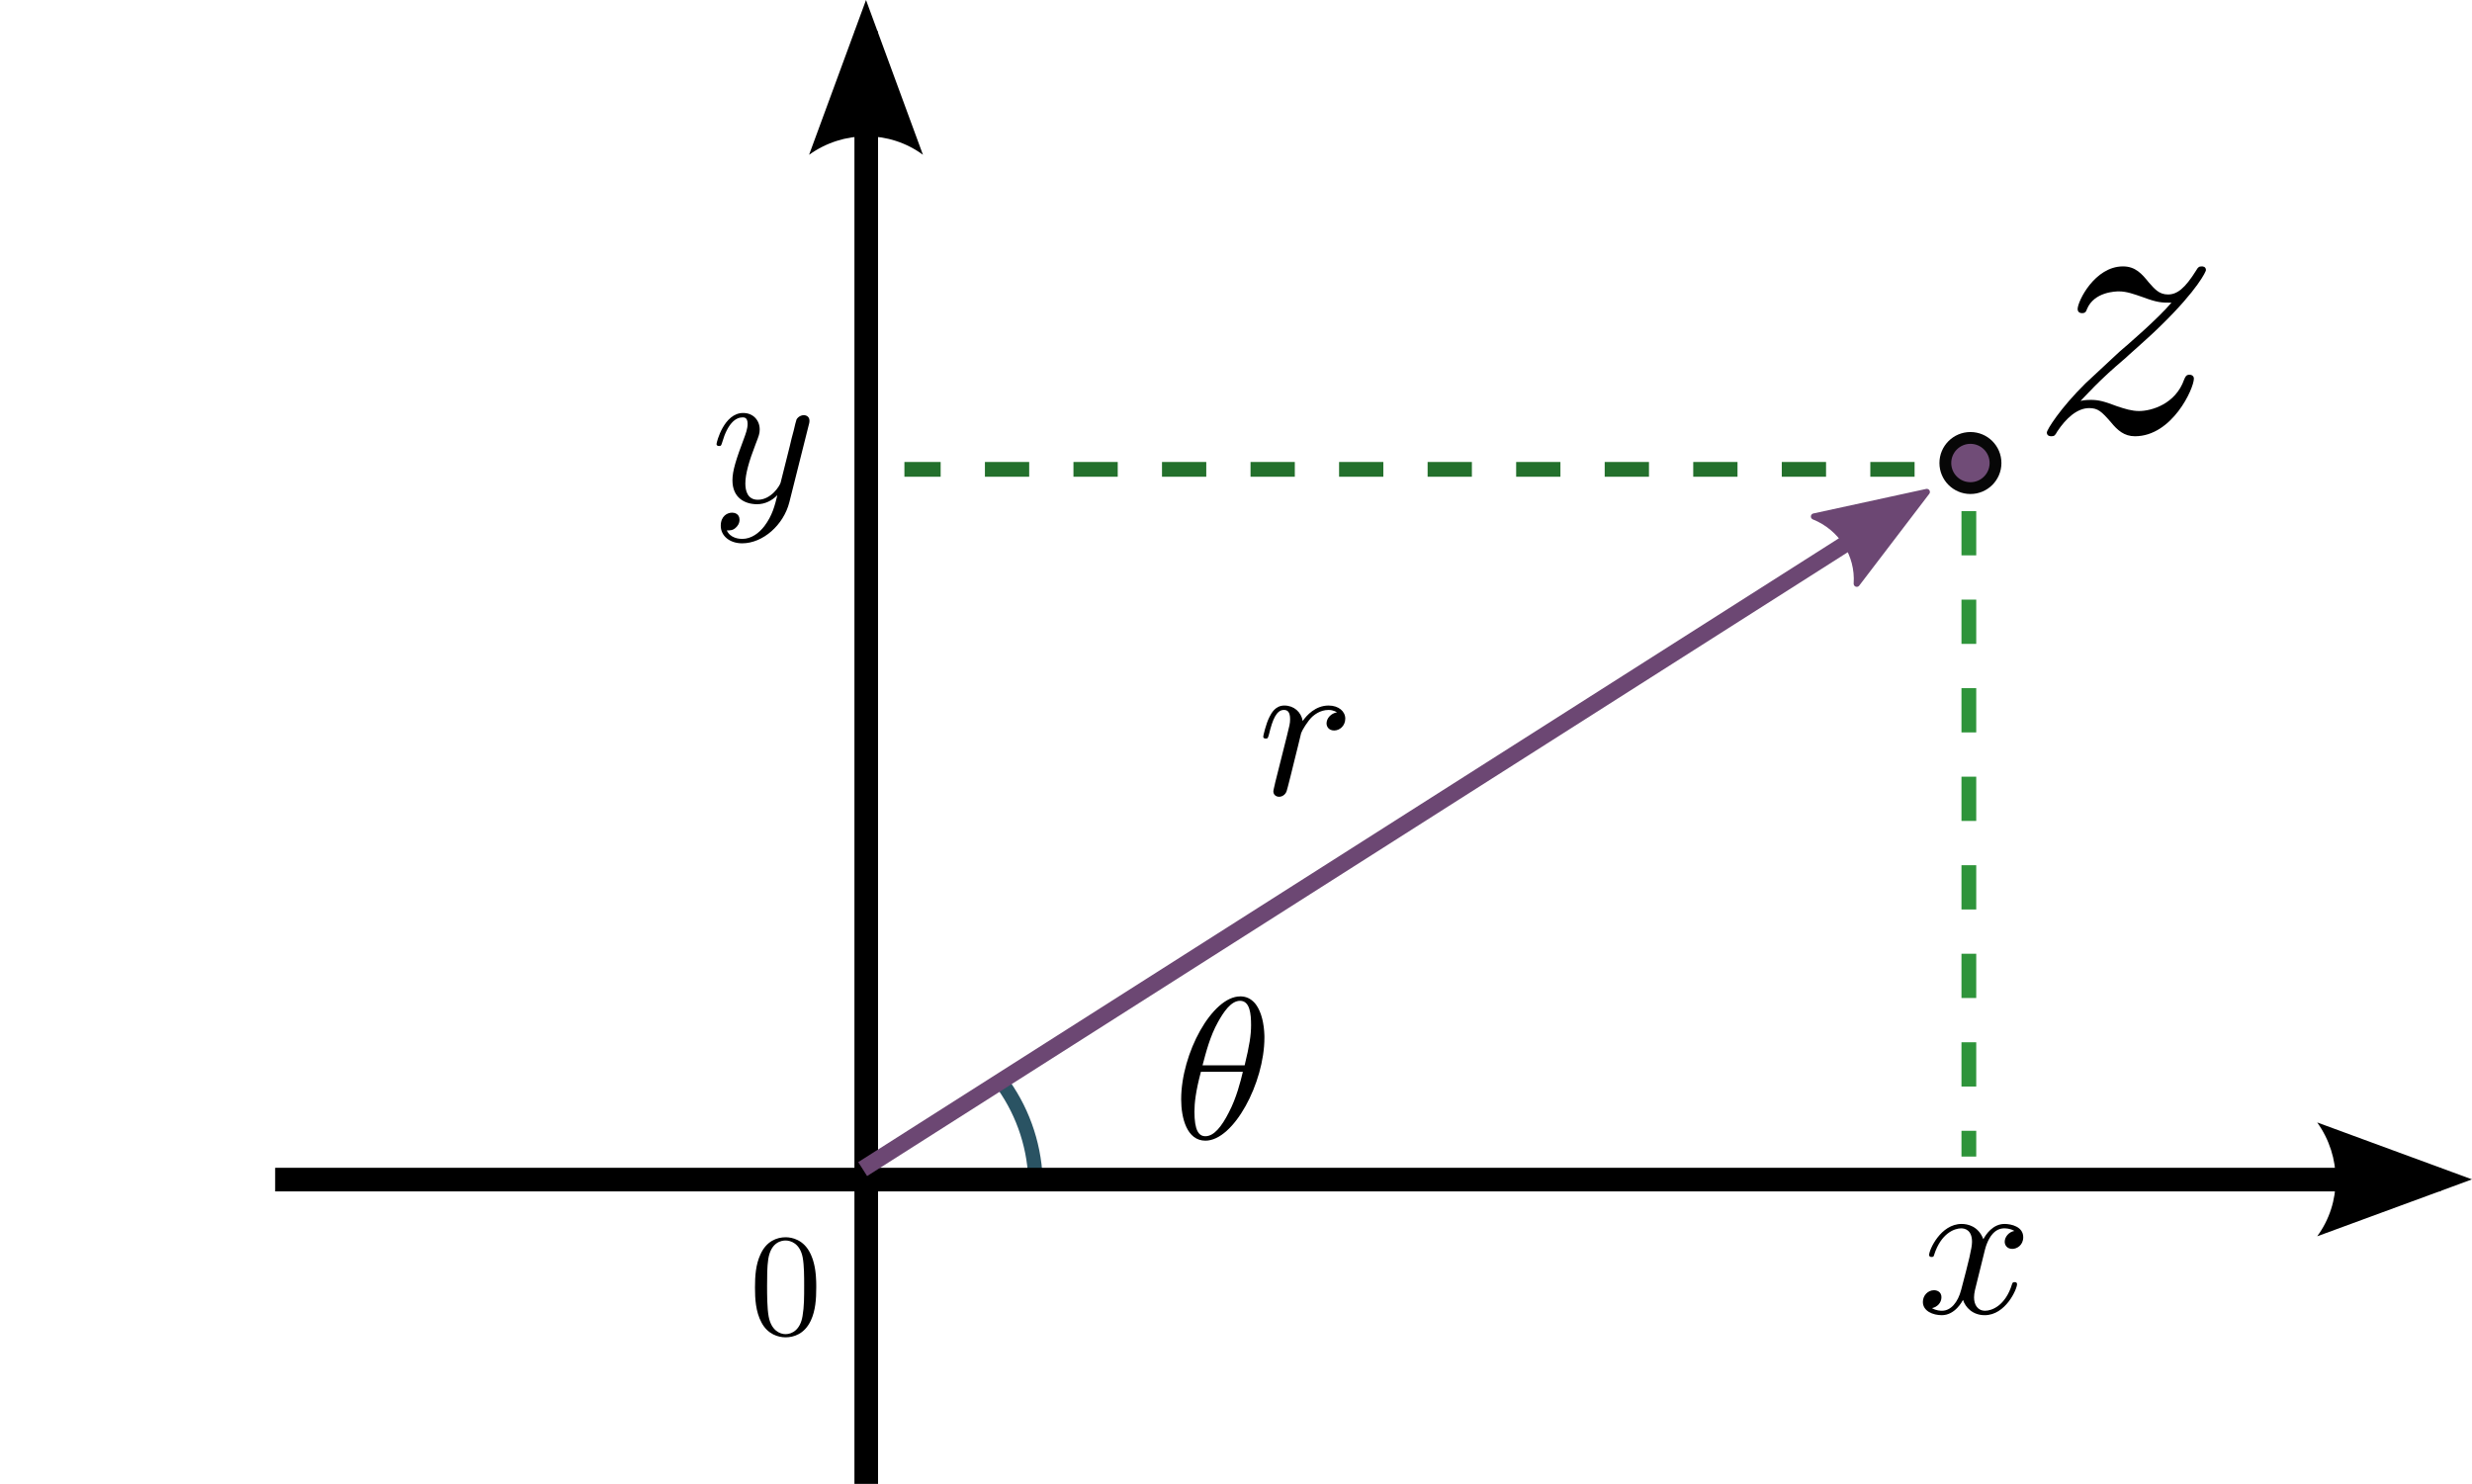
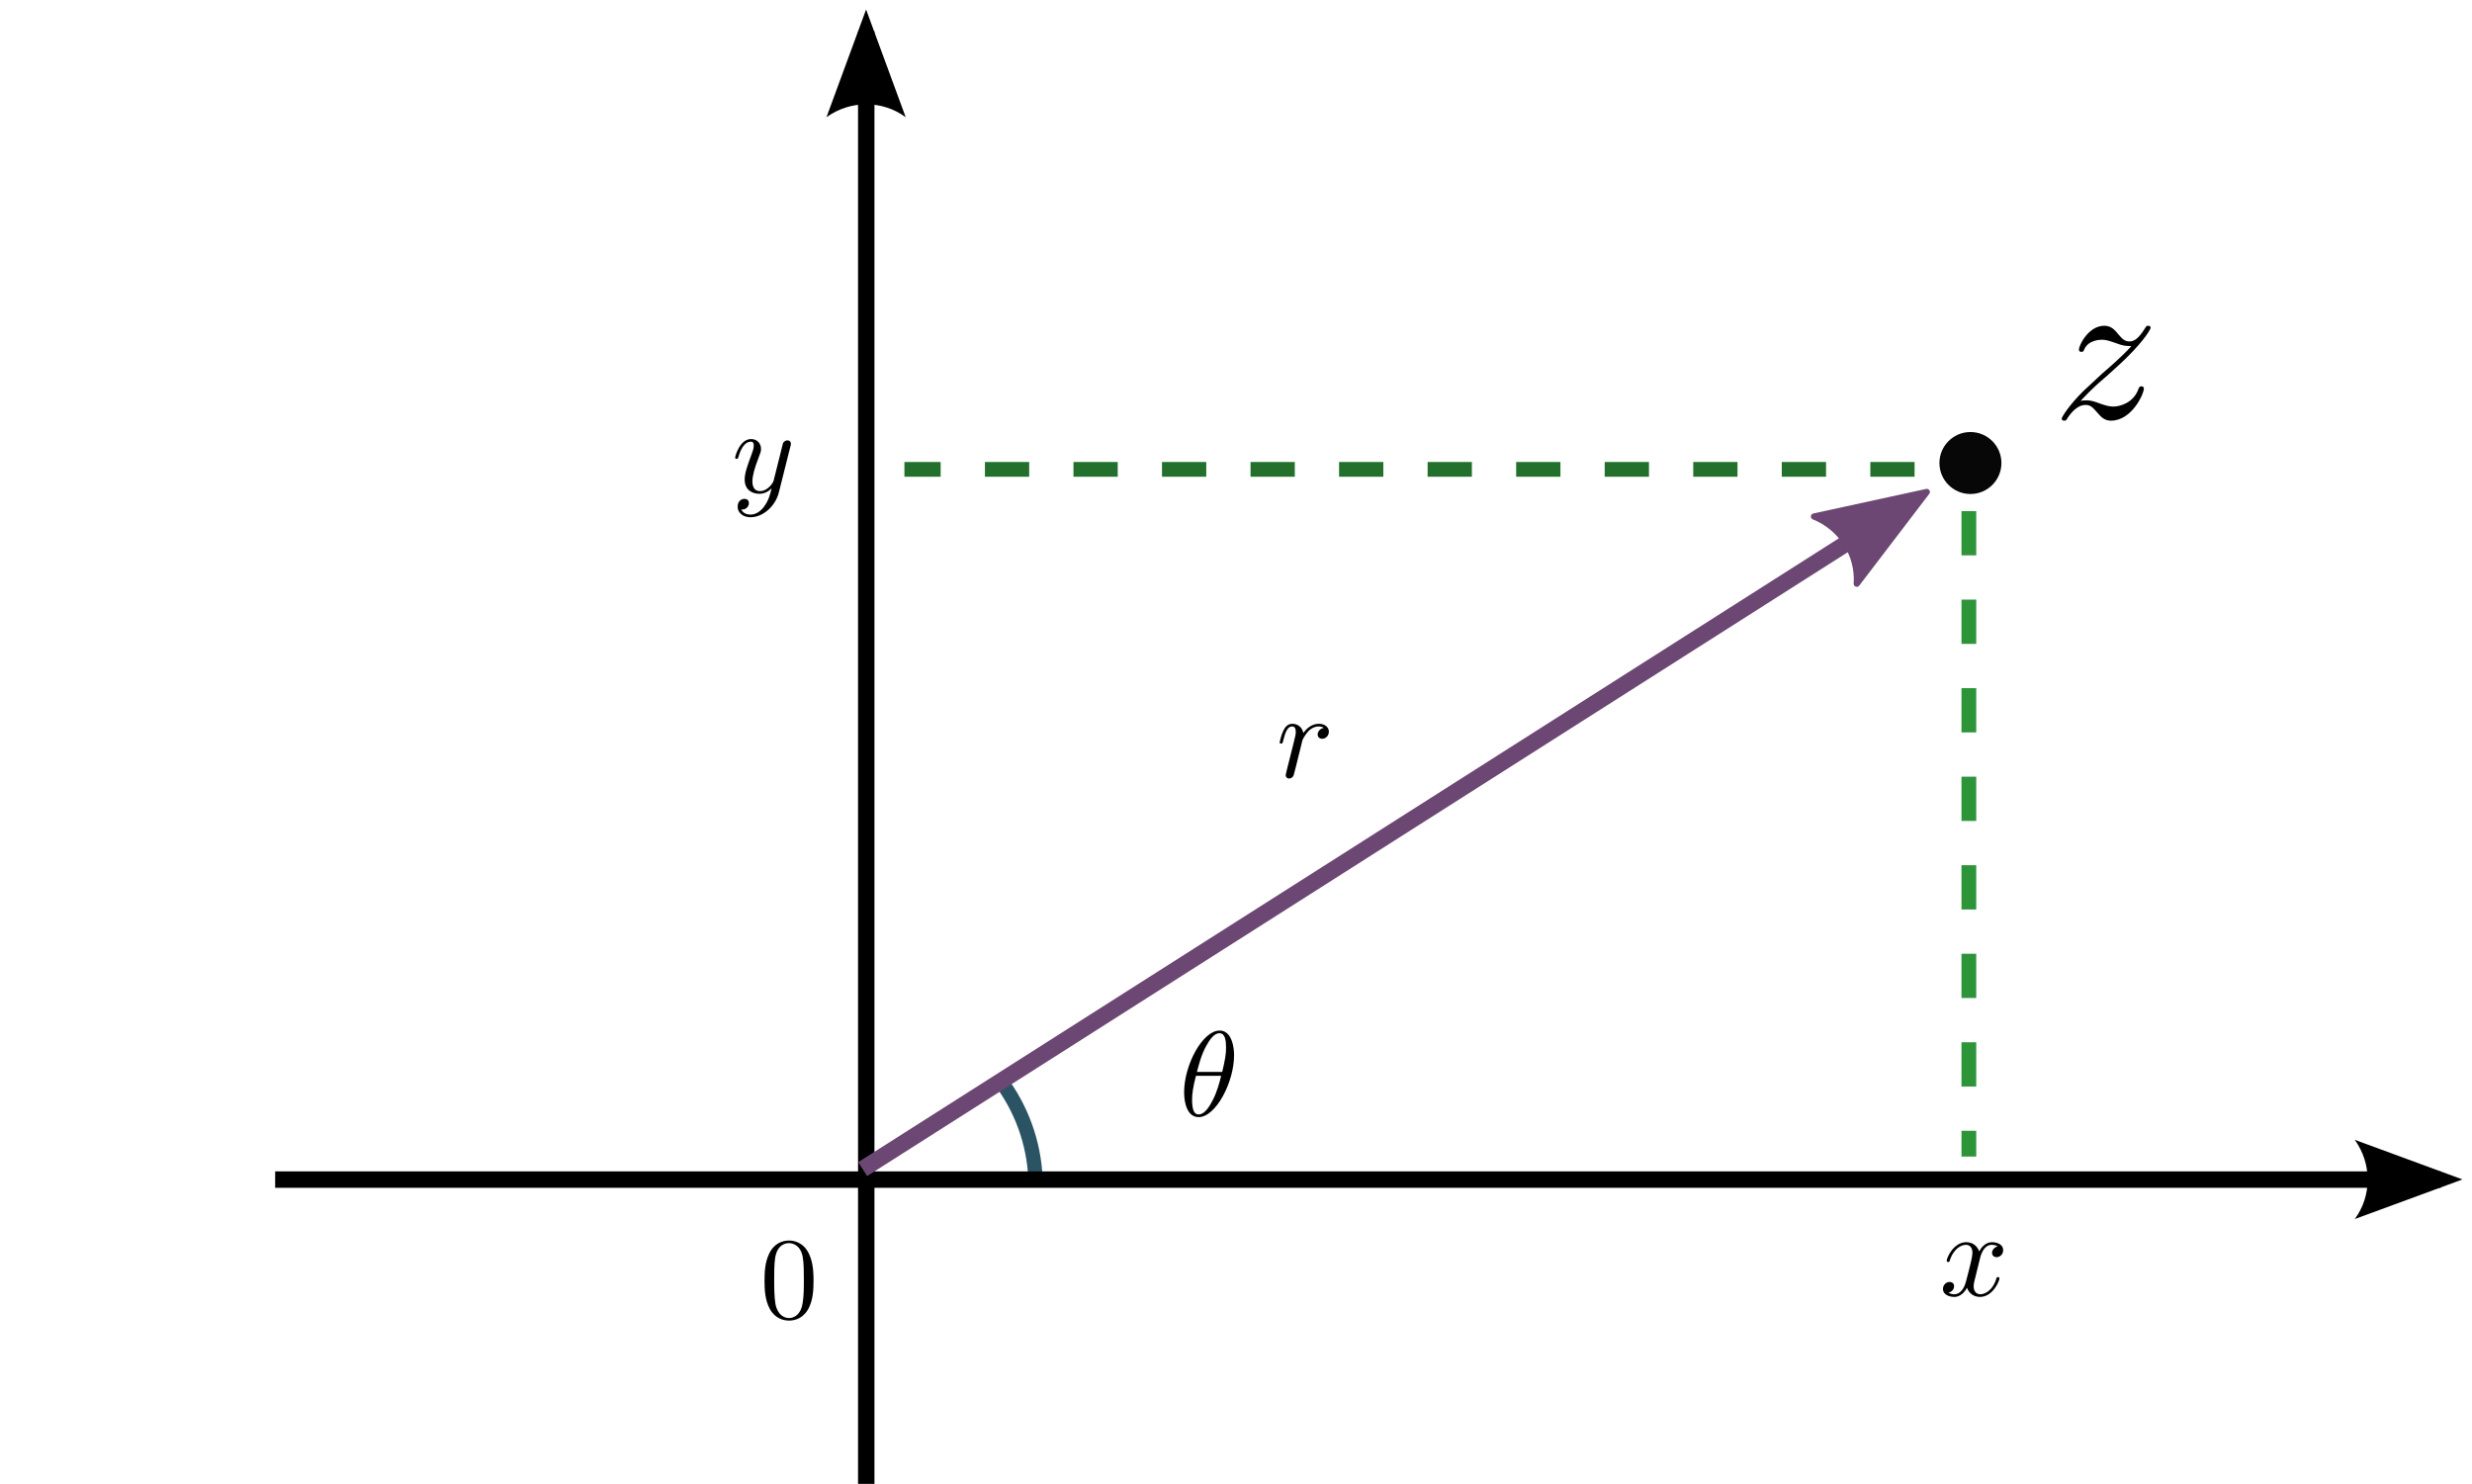
- <svg xmlns="http://www.w3.org/2000/svg" width="240.779" height="144.553" id="svg2" version="1.1">
+ <svg xmlns="http://www.w3.org/2000/svg" version="1.1" id="svg2" height="144.553" width="240.779">
  <defs id="defs4">
-     <marker orient="auto" refY="0" refX="0" id="Arrow2Mend" style="overflow:visible">
-       <path id="path3788" style="fill-rule:evenodd;stroke-width:0.625;stroke-linejoin:round" d="M 8.719,4.034 -2.207,0.016 8.719,-4.002 c -1.745,2.372 -1.735,5.617 -6e-7,8.035 z" transform="scale(-0.6,-0.6)" />
+     <marker style="overflow:visible" id="Arrow2Mend" refX="0" refY="0" orient="auto">
+       <path transform="scale(-0.6,-0.6)" d="M 8.719,4.034 -2.207,0.016 8.719,-4.002 c -1.745,2.372 -1.735,5.617 -6e-7,8.035 z" style="fill-rule:evenodd;stroke-width:0.625;stroke-linejoin:round" id="path3788" />
    </marker>
-     <marker orient="auto" refY="0" refX="0" id="Arrow2Mend5" style="overflow:visible">
-       <path id="path4392" style="fill:#6c4773;fill-rule:evenodd;stroke:#6c4773;stroke-width:0.625;stroke-linejoin:round" d="M 8.719,4.034 -2.207,0.016 8.719,-4.002 c -1.745,2.372 -1.735,5.617 -6e-7,8.035 z" transform="scale(-0.6,-0.6)" />
+     <marker style="overflow:visible" id="Arrow2Mend5" refX="0" refY="0" orient="auto">
+       <path transform="scale(-0.6,-0.6)" d="M 8.719,4.034 -2.207,0.016 8.719,-4.002 c -1.745,2.372 -1.735,5.617 -6e-7,8.035 z" style="fill:#6c4773;fill-rule:evenodd;stroke:#6c4773;stroke-width:0.625;stroke-linejoin:round" id="path4392" />
    </marker>
-     <marker orient="auto" refY="0" refX="0" id="Arrow2Mend5-1" style="overflow:visible">
-       <path id="path4392-1" style="fill:#6c4773;fill-rule:evenodd;stroke:#6c4773;stroke-width:0.625;stroke-linejoin:round" d="M 8.719,4.034 -2.207,0.016 8.719,-4.002 c -1.745,2.372 -1.735,5.617 -6e-7,8.035 z" transform="scale(-0.6,-0.6)" />
+     <marker style="overflow:visible" id="Arrow2Mend5-1" refX="0" refY="0" orient="auto">
+       <path transform="scale(-0.6,-0.6)" d="M 8.719,4.034 -2.207,0.016 8.719,-4.002 c -1.745,2.372 -1.735,5.617 -6e-7,8.035 z" style="fill:#6c4773;fill-rule:evenodd;stroke:#6c4773;stroke-width:0.625;stroke-linejoin:round" id="path4392-1" />
    </marker>
-     <marker orient="auto" refY="0" refX="0" id="Arrow2Mend-9" style="overflow:visible">
-       <path id="path3788-9" style="fill-rule:evenodd;stroke-width:0.625;stroke-linejoin:round" d="M 8.719,4.034 -2.207,0.016 8.719,-4.002 c -1.745,2.372 -1.735,5.617 -6e-7,8.035 z" transform="scale(-0.6,-0.6)" />
+     <marker style="overflow:visible" id="Arrow2Mend-9" refX="0" refY="0" orient="auto">
+       <path transform="scale(-0.6,-0.6)" d="M 8.719,4.034 -2.207,0.016 8.719,-4.002 c -1.745,2.372 -1.735,5.617 -6e-7,8.035 z" style="fill-rule:evenodd;stroke-width:0.625;stroke-linejoin:round" id="path3788-9" />
    </marker>
-     <marker orient="auto" refY="0" refX="0" id="Arrow2Mend5-8" style="overflow:visible">
-       <path id="path4392-3" style="fill:#6c4773;fill-rule:evenodd;stroke:#6c4773;stroke-width:0.625;stroke-linejoin:round" d="M 8.719,4.034 -2.207,0.016 8.719,-4.002 c -1.745,2.372 -1.735,5.617 -6e-7,8.035 z" transform="scale(-0.6,-0.6)" />
+     <marker style="overflow:visible" id="Arrow2Mend5-8" refX="0" refY="0" orient="auto">
+       <path transform="scale(-0.6,-0.6)" d="M 8.719,4.034 -2.207,0.016 8.719,-4.002 c -1.745,2.372 -1.735,5.617 -6e-7,8.035 z" style="fill:#6c4773;fill-rule:evenodd;stroke:#6c4773;stroke-width:0.625;stroke-linejoin:round" id="path4392-3" />
    </marker>
-     <marker orient="auto" refY="0" refX="0" id="Arrow2Mend5y" style="overflow:visible">
-       <path id="path3948" style="fill:#cbb2d0;fill-rule:evenodd;stroke:#cbb2d0;stroke-width:0.625;stroke-linejoin:round" d="M 8.719,4.034 -2.207,0.016 8.719,-4.002 c -1.745,2.372 -1.735,5.617 -6e-7,8.035 z" transform="scale(-0.6,-0.6)" />
+     <marker style="overflow:visible" id="Arrow2Mend5y" refX="0" refY="0" orient="auto">
+       <path transform="scale(-0.6,-0.6)" d="M 8.719,4.034 -2.207,0.016 8.719,-4.002 c -1.745,2.372 -1.735,5.617 -6e-7,8.035 z" style="fill:#cbb2d0;fill-rule:evenodd;stroke:#cbb2d0;stroke-width:0.625;stroke-linejoin:round" id="path3948" />
+     </marker>
+     <marker orient="auto" refY="0" refX="0" id="Arrow2Mend5-9" style="overflow:visible">
+       <path id="path4392-36" style="fill:#6c4773;fill-rule:evenodd;stroke:#6c4773;stroke-width:0.625;stroke-linejoin:round" d="M 8.719,4.034 -2.207,0.016 8.719,-4.002 c -1.745,2.372 -1.735,5.617 -6e-7,8.035 z" transform="scale(-0.6)" />
+     </marker>
+     <marker orient="auto" refY="0" refX="0" id="Arrow2Mend-0" style="overflow:visible">
+       <path id="path3788-6" style="fill-rule:evenodd;stroke-width:0.625;stroke-linejoin:round" d="M 8.719,4.034 -2.207,0.016 8.719,-4.002 c -1.745,2.372 -1.735,5.617 -6e-7,8.035 z" transform="scale(-0.6)" />
+     </marker>
+     <marker orient="auto" refY="0" refX="0" id="marker7575" style="overflow:visible">
+       <path id="path7573" style="fill-rule:evenodd;stroke-width:0.625;stroke-linejoin:round" d="M 8.719,4.034 -2.207,0.016 8.719,-4.002 c -1.745,2.372 -1.735,5.617 -6e-7,8.035 z" transform="scale(-0.6)" />
    </marker>
  </defs>
-   <g transform="translate(-71.93245,-181.3856)" id="layer1">
-     <path style="opacity:1;fill:none;fill-opacity:1;stroke:#2a5363;stroke-width:1.4;stroke-linecap:butt;stroke-linejoin:miter;stroke-miterlimit:4;stroke-dasharray:none;stroke-dashoffset:3.5;stroke-opacity:1" id="path4787" d="m 169.298,286.551 a 17.125,17.125 0 0 1 3.492,9.609" />
-     <path style="fill:none;stroke:#000000;stroke-width:2.3;stroke-linecap:butt;stroke-linejoin:miter;stroke-miterlimit:4;stroke-dasharray:none;stroke-opacity:1;marker-end:url(#Arrow2Mend)" d="m 156.307,325.938 0,-141.507" id="path2985" />
-     <path style="fill:none;stroke:#000000;stroke-width:2.3;stroke-linecap:butt;stroke-linejoin:miter;stroke-miterlimit:4;stroke-dasharray:none;stroke-opacity:1;marker-end:url(#Arrow2Mend)" d="m 98.733,296.296 210.933,0" id="path2987" />
-     <path style="fill:none;stroke:#6c4773;stroke-width:1.61;stroke-linecap:butt;stroke-linejoin:miter;stroke-miterlimit:4;stroke-dasharray:none;stroke-opacity:1;marker-end:url(#Arrow2Mend5)" d="M 155.959,295.273 257.817,230.467" id="path4201" />
-     <circle style="opacity:0.97;fill:#6c4773;fill-opacity:1;stroke:#000000;stroke-width:1;stroke-miterlimit:4;stroke-dasharray:none;stroke-dashoffset:0;stroke-opacity:1" id="path4385" transform="matrix(1.15,0,0,1.15,-4.811499,5.992705)" cx="233.625" cy="191.737" r="2.125" />
-     <path id="path4539" d="m 263.704,231.174 0,62.879" style="fill:none;stroke:#2e943a;stroke-width:1.438;stroke-linecap:butt;stroke-linejoin:miter;stroke-miterlimit:4;stroke-dasharray:4.312, 4.312;stroke-dashoffset:0;stroke-opacity:1" />
-     <path id="path4541" d="m 258.418,227.108 -98.394,0" style="fill:none;stroke:#23702c;stroke-width:1.438;stroke-linecap:butt;stroke-linejoin:miter;stroke-miterlimit:4;stroke-dasharray:4.312, 4.312;stroke-dashoffset:0;stroke-opacity:1" />
-     <g id="g4754" transform="matrix(0.69,0,0,0.69,63.97814,-23.18492)">
-       <g word-spacing="normal" letter-spacing="normal" font-size-adjust="none" font-stretch="normal" font-weight="normal" font-variant="normal" font-style="normal" stroke-miterlimit="10.433" xml:space="preserve" transform="matrix(1.062992,0,0,-1.062992,-186.0236,789.2717)" id="g4756" style="font-style:normal;font-variant:normal;font-weight:normal;font-stretch:normal;letter-spacing:normal;word-spacing:normal;text-anchor:start;fill:none;stroke:#000000;stroke-linecap:butt;stroke-linejoin:miter;stroke-miterlimit:10.433;stroke-dasharray:none;stroke-dashoffset:0;stroke-opacity:1">
-         <path id="path4758" d="m 462.14,410.34 0.25,0.27 0.24,0.25 0.24,0.25 0.23,0.24 0.22,0.23 0.22,0.22 0.21,0.22 0.2,0.21 0.2,0.2 0.2,0.19 0.19,0.19 0.19,0.19 0.18,0.17 0.19,0.18 0.35,0.33 0.34,0.32 0.33,0.3 0.33,0.29 0.32,0.29 0.65,0.56 0.33,0.29 0.33,0.28 c 0,0.05 3.08,2.69 4.88,4.49 4.73,4.64 5.83,7.03 5.83,7.21 0,0.5 -0.46,0.5 -0.55,0.5 -0.35,0 -0.5,-0.09 -0.75,-0.54 -1.49,-2.39 -2.53,-3.19 -3.74,-3.19 -1.2,0 -1.79,0.75 -2.54,1.59 -0.94,1.16 -1.78,2.14 -3.44,2.14 -3.73,0 -6.02,-4.62 -6.02,-5.67 0,-0.25 0.14,-0.54 0.6,-0.54 0.45,0 0.54,0.25 0.64,0.54 0.95,2.3 3.84,2.35 4.23,2.35 1.05,0 2,-0.36 3.14,-0.75 2,-0.75 2.55,-0.75 3.85,-0.75 -1.8,-2.14 -5.99,-5.74 -6.92,-6.53 l -4.49,-4.18 c -3.39,-3.34 -5.14,-6.18 -5.14,-6.53 0,-0.5 0.5,-0.5 0.59,-0.5 0.41,0 0.5,0.1 0.8,0.64 1.16,1.75 2.64,3.1 4.24,3.1 1.15,0 1.65,-0.46 2.89,-1.89 0.86,-1.05 1.75,-1.85 3.18,-1.85 4.94,0 7.83,6.33 7.83,7.67 0,0.25 -0.2,0.5 -0.59,0.5 -0.46,0 -0.55,-0.29 -0.71,-0.65 -1.14,-3.24 -4.32,-4.17 -5.98,-4.17 -0.98,0 -1.89,0.29 -2.94,0.64 -1.68,0.64 -2.43,0.84 -3.48,0.84 -0.1,0 -0.89,0 -1.35,-0.14 z" style="fill:#000000;stroke-width:0" />
+   <g id="layer1" transform="translate(-71.93245,-181.3856)">
+     <path d="m 169.298,286.551 a 17.125,17.125 0 0 1 3.492,9.609" id="path4787" style="opacity:1;fill:none;fill-opacity:1;stroke:#2a5363;stroke-width:1.4;stroke-linecap:butt;stroke-linejoin:miter;stroke-miterlimit:4;stroke-dasharray:none;stroke-dashoffset:3.5;stroke-opacity:1" />
+     <path id="path2985" d="m 156.307,325.938 0,-141.507" style="fill:none;stroke:#000000;stroke-width:1.6;stroke-linecap:butt;stroke-linejoin:miter;stroke-miterlimit:4;stroke-dasharray:none;stroke-opacity:1;marker-end:url(#Arrow2Mend)" />
+     <path id="path2987" d="m 98.733,296.296 210.933,0" style="fill:none;stroke:#000000;stroke-width:1.6;stroke-linecap:butt;stroke-linejoin:miter;stroke-miterlimit:4;stroke-dasharray:none;stroke-opacity:1;marker-end:url(#Arrow2Mend)" />
+     <path id="path4201" d="M 155.959,295.273 257.817,230.467" style="fill:none;stroke:#6c4773;stroke-width:1.61;stroke-linecap:butt;stroke-linejoin:miter;stroke-miterlimit:4;stroke-dasharray:none;stroke-opacity:1;marker-end:url(#Arrow2Mend5)" />
+     <circle r="2.125" cy="191.737" cx="233.625" transform="matrix(1.15,0,0,1.15,-4.811499,5.992705)" id="path4385" style="opacity:0.97;fill:#000000;fill-opacity:1;stroke:#000000;stroke-width:1;stroke-miterlimit:4;stroke-dasharray:none;stroke-dashoffset:0;stroke-opacity:1" />
+     <path style="fill:none;stroke:#2e943a;stroke-width:1.438;stroke-linecap:butt;stroke-linejoin:miter;stroke-miterlimit:4;stroke-dasharray:4.312, 4.312;stroke-dashoffset:0;stroke-opacity:1" d="m 263.704,231.174 0,62.879" id="path4539" />
+     <path style="fill:none;stroke:#23702c;stroke-width:1.438;stroke-linecap:butt;stroke-linejoin:miter;stroke-miterlimit:4;stroke-dasharray:4.312, 4.312;stroke-dashoffset:0;stroke-opacity:1" d="m 258.418,227.108 -98.394,0" id="path4541" />
+     <g style="stroke-width:1.667" transform="matrix(1.144704,0,0,1.144704,194.5294,196.8999)" id="g4521">
+       <g style="font-style:normal;font-variant:normal;font-weight:normal;font-stretch:normal;letter-spacing:normal;word-spacing:normal;text-anchor:start;fill:none;fill-opacity:1;fill-rule:evenodd;stroke:#000000;stroke-width:2.778;stroke-linecap:butt;stroke-linejoin:miter;stroke-miterlimit:10.433;stroke-dasharray:none;stroke-dashoffset:0;stroke-opacity:1" word-spacing="normal" letter-spacing="normal" font-size-adjust="none" font-stretch="normal" font-weight="normal" font-variant="normal" font-style="normal" stroke-miterlimit="10.433" xml:space="preserve" transform="matrix(0.2065039,0,0,-0.2065039,-36.13819,180.5844)" id="content">
+         <path style="fill:#000000;stroke-width:0" id="path4524" d="m 472.16,421.25 0.03,0.13 0.04,0.15 0.04,0.16 0.04,0.18 0.06,0.19 0.06,0.21 0.06,0.22 0.07,0.22 0.08,0.23 0.09,0.24 0.1,0.25 0.1,0.24 0.11,0.25 0.12,0.25 0.13,0.25 0.14,0.25 0.15,0.24 0.15,0.24 0.17,0.23 0.18,0.22 0.18,0.22 0.2,0.2 0.21,0.19 0.22,0.18 0.23,0.16 0.25,0.14 0.12,0.07 0.13,0.06 0.14,0.05 0.13,0.05 0.14,0.05 0.14,0.04 0.15,0.03 0.15,0.03 0.15,0.02 0.16,0.02 0.16,0.01 h 0.16 c 0.25,0 1.44,0 2.48,-0.64 -1.39,-0.25 -2.39,-1.5 -2.39,-2.69 0,-0.79 0.55,-1.75 1.89,-1.75 1.1,0 2.69,0.89 2.69,2.89 0,2.6 -2.94,3.28 -4.63,3.28 -2.89,0 -4.64,-2.64 -5.23,-3.78 -1.25,3.28 -3.94,3.78 -5.37,3.78 -5.19,0 -8.04,-6.42 -8.04,-7.67 0,-0.5 0.5,-0.5 0.61,-0.5 0.39,0 0.55,0.11 0.64,0.55 1.69,5.28 4.99,6.53 6.68,6.53 0.95,0 2.68,-0.44 2.68,-3.33 0,-1.54 -0.84,-4.89 -2.68,-11.86 -0.8,-3.09 -2.54,-5.18 -4.74,-5.18 -0.3,0 -1.44,0 -2.48,0.65 1.25,0.24 2.34,1.28 2.34,2.69 0,1.34 -1.09,1.73 -1.84,1.73 -1.5,0 -2.75,-1.29 -2.75,-2.89 0,-2.28 2.5,-3.28 4.68,-3.28 3.3,0 5.08,3.49 5.24,3.78 0.59,-1.84 2.39,-3.78 5.37,-3.78 5.14,0 7.99,6.42 7.99,7.67 0,0.5 -0.45,0.5 -0.61,0.5 -0.44,0 -0.55,-0.2 -0.64,-0.54 -1.64,-5.33 -5.03,-6.53 -6.63,-6.53 -1.95,0 -2.75,1.59 -2.75,3.29 0,1.1 0.3,2.19 0.86,4.38 z" />
      </g>
    </g>
-     <g id="g5213" transform="matrix(1.15,0,0,1.15,65.14835,255.0353)">
-       <g word-spacing="normal" letter-spacing="normal" font-size-adjust="none" font-stretch="normal" font-weight="normal" font-variant="normal" font-style="normal" stroke-miterlimit="10.433" xml:space="preserve" transform="matrix(0.2472768,0,0,-0.2472768,-43.27344,149.4141)" id="g5215" style="font-style:normal;font-variant:normal;font-weight:normal;font-stretch:normal;letter-spacing:normal;word-spacing:normal;text-anchor:start;fill:none;stroke:#000000;stroke-linecap:butt;stroke-linejoin:miter;stroke-miterlimit:10.433;stroke-dasharray:none;stroke-dashoffset:0;stroke-opacity:1">
-         <path id="path5217" d="m 478.44,422.14 0,0.74 -0.01,0.75 -0.02,0.75 -0.04,0.74 -0.04,0.75 -0.06,0.74 -0.08,0.74 -0.09,0.73 -0.12,0.73 -0.14,0.73 -0.16,0.72 -0.19,0.72 -0.21,0.72 -0.25,0.7 -0.28,0.7 -0.15,0.35 -0.16,0.34 c -2.28,4.8 -6.37,5.6 -8.47,5.6 -2.98,0 -6.62,-1.3 -8.67,-5.94 -1.59,-3.44 -1.84,-7.33 -1.84,-11.31 0,-3.74 0.2,-8.22 2.25,-12 2.14,-4.03 5.78,-5.03 8.22,-5.03 l 0,1.09 c -1.94,0 -4.89,1.25 -5.79,6.03 -0.54,2.98 -0.54,7.56 -0.54,10.52 0,3.18 0,6.46 0.4,9.15 0.94,5.94 4.68,6.38 5.93,6.38 1.64,0 4.93,-0.89 5.87,-5.83 0.5,-2.78 0.5,-6.58 0.5,-9.7 0,-3.75 0,-7.13 -0.55,-10.32 -0.75,-4.73 -3.59,-6.23 -5.82,-6.23 l 0,0 0,-1.09 c 2.68,0 6.46,1.04 8.67,5.78 1.59,3.43 1.84,7.31 1.84,11.25 z" style="fill:#000000;stroke-width:0" />
+     <g style="stroke-width:1.667" transform="matrix(1.144704,0,0,1.144704,76.88444,118.6618)" id="g4588">
+       <g style="font-style:normal;font-variant:normal;font-weight:normal;font-stretch:normal;letter-spacing:normal;word-spacing:normal;text-anchor:start;fill:none;fill-opacity:1;fill-rule:evenodd;stroke:#000000;stroke-width:2.778;stroke-linecap:butt;stroke-linejoin:miter;stroke-miterlimit:10.433;stroke-dasharray:none;stroke-dashoffset:0;stroke-opacity:1" id="g4590" transform="matrix(0.2065039,0,0,-0.2065039,-36.13819,180.5844)" xml:space="preserve" stroke-miterlimit="10.433" font-style="normal" font-variant="normal" font-weight="normal" font-stretch="normal" font-size-adjust="none" letter-spacing="normal" word-spacing="normal">
+         <path style="fill:#000000;stroke-width:0" d="m 479.74,425.18 0.01,0.04 0.01,0.03 0.01,0.06 0.02,0.05 0.01,0.06 0.01,0.05 0.02,0.04 0.01,0.05 0.01,0.04 0.01,0.04 v 0.04 l 0.01,0.04 0.01,0.04 0.01,0.03 v 0.03 l 0.01,0.03 v 0.03 l 0.01,0.03 v 0.03 l 0.01,0.05 v 0.06 0.05 0.05 l 0.01,0.05 v 0.03 0.03 0.03 0.03 c 0,0.91 -0.69,1.35 -1.44,1.35 -0.5,0 -1.3,-0.3 -1.75,-1.05 -0.1,-0.25 -0.5,-1.78 -0.69,-2.69 -0.36,-1.29 -0.7,-2.64 -1,-3.98 l -2.25,-8.97 c -0.19,-0.75 -2.33,-4.23 -5.62,-4.23 -2.54,0 -3.1,2.18 -3.1,4.03 0,2.29 0.86,5.39 2.55,9.76 0.8,2.05 1,2.6 1,3.6 0,2.23 -1.59,4.07 -4.09,4.07 -4.74,0 -6.58,-7.21 -6.58,-7.67 0,-0.5 0.5,-0.5 0.61,-0.5 0.5,0 0.54,0.11 0.79,0.91 1.35,4.69 3.33,6.17 5.03,6.17 0.4,0 1.25,0 1.25,-1.59 0,-1.25 -0.5,-2.53 -0.85,-3.49 -1.99,-5.28 -2.9,-8.12 -2.9,-10.47 0,-4.42 3.15,-5.92 6.08,-5.92 1.96,0 3.64,0.85 5.03,2.24 -0.64,-2.58 -1.23,-5.03 -3.23,-7.68 -1.3,-1.68 -3.19,-3.14 -5.48,-3.14 -0.69,0 -2.94,0.16 -3.79,2.1 0.8,0 1.46,0 2.14,0.61 0.5,0.43 1,1.09 1,2.03 0,1.55 -1.34,1.75 -1.84,1.75 -1.14,0 -2.8,-0.8 -2.8,-3.24 0,-2.5 2.21,-4.34 5.29,-4.34 5.14,0 10.26,4.55 11.67,10.17 z" id="path4592" />
      </g>
    </g>
-     <g id="g4521" transform="matrix(1.907839,0,0,1.907839,148.1403,124.7937)">
-       <g id="content" transform="matrix(0.2065039,0,0,-0.2065039,-36.13819,180.5844)" xml:space="preserve" stroke-miterlimit="10.433" font-style="normal" font-variant="normal" font-weight="normal" font-stretch="normal" font-size-adjust="none" letter-spacing="normal" word-spacing="normal" style="font-style:normal;font-variant:normal;font-weight:normal;font-stretch:normal;letter-spacing:normal;word-spacing:normal;text-anchor:start;fill:none;fill-opacity:1;fill-rule:evenodd;stroke:#000000;stroke-linecap:butt;stroke-linejoin:miter;stroke-miterlimit:10.433;stroke-dasharray:none;stroke-dashoffset:0;stroke-opacity:1">
-         <path d="m 472.16,421.25 0.03,0.13 0.04,0.15 0.04,0.16 0.04,0.18 0.06,0.19 0.06,0.21 0.06,0.22 0.07,0.22 0.08,0.23 0.09,0.24 0.1,0.25 0.1,0.24 0.11,0.25 0.12,0.25 0.13,0.25 0.14,0.25 0.15,0.24 0.15,0.24 0.17,0.23 0.18,0.22 0.18,0.22 0.2,0.2 0.21,0.19 0.22,0.18 0.23,0.16 0.25,0.14 0.12,0.07 0.13,0.06 0.14,0.05 0.13,0.05 0.14,0.05 0.14,0.04 0.15,0.03 0.15,0.03 0.15,0.02 0.16,0.02 0.16,0.01 0.16,0 c 0.25,0 1.44,0 2.48,-0.64 -1.39,-0.25 -2.39,-1.5 -2.39,-2.69 0,-0.79 0.55,-1.75 1.89,-1.75 1.1,0 2.69,0.89 2.69,2.89 0,2.6 -2.94,3.28 -4.63,3.28 -2.89,0 -4.64,-2.64 -5.23,-3.78 -1.25,3.28 -3.94,3.78 -5.37,3.78 -5.19,0 -8.04,-6.42 -8.04,-7.67 0,-0.5 0.5,-0.5 0.61,-0.5 0.39,0 0.55,0.11 0.64,0.55 1.69,5.28 4.99,6.53 6.68,6.53 0.95,0 2.68,-0.44 2.68,-3.33 0,-1.54 -0.84,-4.89 -2.68,-11.86 -0.8,-3.09 -2.54,-5.18 -4.74,-5.18 -0.3,0 -1.44,0 -2.48,0.65 1.25,0.24 2.34,1.28 2.34,2.69 0,1.34 -1.09,1.73 -1.84,1.73 -1.5,0 -2.75,-1.29 -2.75,-2.89 0,-2.28 2.5,-3.28 4.68,-3.28 3.3,0 5.08,3.49 5.24,3.78 0.59,-1.84 2.39,-3.78 5.37,-3.78 5.14,0 7.99,6.42 7.99,7.67 0,0.5 -0.45,0.5 -0.61,0.5 -0.44,0 -0.55,-0.2 -0.64,-0.54 -1.64,-5.33 -5.03,-6.53 -6.63,-6.53 -1.95,0 -2.75,1.59 -2.75,3.29 0,1.1 0.3,2.19 0.86,4.38 z" id="path4524" style="fill:#000000;stroke-width:0" />
+     <g style="stroke-width:1.667" transform="matrix(1.144704,0,0,1.144704,129.9225,146.3999)" id="g4662">
+       <g style="font-style:normal;font-variant:normal;font-weight:normal;font-stretch:normal;letter-spacing:normal;word-spacing:normal;text-anchor:start;fill:none;fill-opacity:1;fill-rule:evenodd;stroke:#000000;stroke-width:2.778;stroke-linecap:butt;stroke-linejoin:miter;stroke-miterlimit:10.433;stroke-dasharray:none;stroke-dashoffset:0;stroke-opacity:1" word-spacing="normal" letter-spacing="normal" font-size-adjust="none" font-stretch="normal" font-weight="normal" font-variant="normal" font-style="normal" stroke-miterlimit="10.433" xml:space="preserve" transform="matrix(0.2065039,0,0,-0.2065039,-36.13819,180.5844)" id="g4664">
+         <path style="fill:#000000;stroke-width:0" id="path4666" d="m 459.91,409.14 -0.02,-0.07 -0.01,-0.08 -0.02,-0.07 -0.01,-0.08 -0.04,-0.16 -0.04,-0.16 -0.03,-0.16 -0.04,-0.16 -0.04,-0.16 -0.04,-0.16 -0.01,-0.08 -0.02,-0.07 -0.02,-0.07 -0.01,-0.07 -0.02,-0.07 -0.01,-0.07 -0.01,-0.06 -0.01,-0.06 -0.01,-0.06 -0.01,-0.05 -0.01,-0.05 -0.01,-0.04 -0.01,-0.04 v -0.04 -0.03 -0.02 c 0,-0.89 0.7,-1.35 1.43,-1.35 0.61,0 1.5,0.39 1.85,1.39 0.11,0.21 1.8,6.99 2,7.88 0.39,1.64 1.3,5.12 1.59,6.48 0.21,0.64 1.6,2.99 2.78,4.08 0.41,0.34 1.85,1.64 4,1.64 1.28,0 2.03,-0.59 2.08,-0.59 -1.48,-0.25 -2.58,-1.46 -2.58,-2.74 0,-0.79 0.55,-1.75 1.89,-1.75 1.35,0 2.74,1.14 2.74,2.94 0,1.75 -1.6,3.23 -4.13,3.23 -3.25,0 -5.43,-2.43 -6.39,-3.82 -0.39,2.23 -2.18,3.82 -4.53,3.82 -2.28,0 -3.23,-1.93 -3.69,-2.82 -0.89,-1.71 -1.54,-4.69 -1.54,-4.85 0,-0.5 0.5,-0.5 0.61,-0.5 0.5,0 0.54,0.07 0.84,1.16 0.84,3.53 1.84,5.92 3.64,5.92 0.84,0 1.55,-0.39 1.55,-2.28 0,-1.05 -0.16,-1.61 -0.8,-4.19 z" />
      </g>
    </g>
-     <g id="g4588" transform="matrix(1.907839,0,0,1.907839,30.64029,45.79367)">
-       <g word-spacing="normal" letter-spacing="normal" font-size-adjust="none" font-stretch="normal" font-weight="normal" font-variant="normal" font-style="normal" stroke-miterlimit="10.433" xml:space="preserve" transform="matrix(0.2065039,0,0,-0.2065039,-36.13819,180.5844)" id="g4590" style="font-style:normal;font-variant:normal;font-weight:normal;font-stretch:normal;letter-spacing:normal;word-spacing:normal;text-anchor:start;fill:none;fill-opacity:1;fill-rule:evenodd;stroke:#000000;stroke-linecap:butt;stroke-linejoin:miter;stroke-miterlimit:10.433;stroke-dasharray:none;stroke-dashoffset:0;stroke-opacity:1">
-         <path id="path4592" d="m 479.74,425.18 0.01,0.04 0.01,0.03 0.01,0.06 0.02,0.05 0.01,0.06 0.01,0.05 0.02,0.04 0.01,0.05 0.01,0.04 0.01,0.04 0,0.04 0.01,0.04 0.01,0.04 0.01,0.03 0,0.03 0.01,0.03 0,0.03 0.01,0.03 0,0.03 0.01,0.05 0,0.06 0,0.05 0,0.05 0.01,0.05 0,0.03 0,0.03 0,0.03 0,0.03 c 0,0.91 -0.69,1.35 -1.44,1.35 -0.5,0 -1.3,-0.3 -1.75,-1.05 -0.1,-0.25 -0.5,-1.78 -0.69,-2.69 -0.36,-1.29 -0.7,-2.64 -1,-3.98 l -2.25,-8.97 c -0.19,-0.75 -2.33,-4.23 -5.62,-4.23 -2.54,0 -3.1,2.18 -3.1,4.03 0,2.29 0.86,5.39 2.55,9.76 0.8,2.05 1,2.6 1,3.6 0,2.23 -1.59,4.07 -4.09,4.07 -4.74,0 -6.58,-7.21 -6.58,-7.67 0,-0.5 0.5,-0.5 0.61,-0.5 0.5,0 0.54,0.11 0.79,0.91 1.35,4.69 3.33,6.17 5.03,6.17 0.4,0 1.25,0 1.25,-1.59 0,-1.25 -0.5,-2.53 -0.85,-3.49 -1.99,-5.28 -2.9,-8.12 -2.9,-10.47 0,-4.42 3.15,-5.92 6.08,-5.92 1.96,0 3.64,0.85 5.03,2.24 -0.64,-2.58 -1.23,-5.03 -3.23,-7.68 -1.3,-1.68 -3.19,-3.14 -5.48,-3.14 -0.69,0 -2.94,0.16 -3.79,2.1 0.8,0 1.46,0 2.14,0.61 0.5,0.43 1,1.09 1,2.03 0,1.55 -1.34,1.75 -1.84,1.75 -1.14,0 -2.8,-0.8 -2.8,-3.24 0,-2.5 2.21,-4.34 5.29,-4.34 5.14,0 10.26,4.55 11.67,10.17 z" style="fill:#000000;stroke-width:0" />
+     <g style="stroke-width:1.667" transform="matrix(1.144704,0,0,1.144704,120.4639,179.3839)" id="g4742">
+       <g style="font-style:normal;font-variant:normal;font-weight:normal;font-stretch:normal;letter-spacing:normal;word-spacing:normal;text-anchor:start;fill:none;fill-opacity:1;fill-rule:evenodd;stroke:#000000;stroke-width:2.778;stroke-linecap:butt;stroke-linejoin:miter;stroke-miterlimit:10.433;stroke-dasharray:none;stroke-dashoffset:0;stroke-opacity:1" id="g4744" transform="matrix(0.2065039,0,0,-0.2065039,-36.13819,180.5844)" xml:space="preserve" stroke-miterlimit="10.433" font-style="normal" font-variant="normal" font-weight="normal" font-stretch="normal" font-size-adjust="none" letter-spacing="normal" word-spacing="normal">
+         <path style="fill:#000000;stroke-width:0" d="m 478.19,431.11 v 0.31 l -0.01,0.34 -0.02,0.36 -0.02,0.37 -0.03,0.39 -0.04,0.39 -0.04,0.41 -0.06,0.41 -0.07,0.42 -0.07,0.43 -0.09,0.42 -0.1,0.43 -0.12,0.42 -0.12,0.42 -0.14,0.41 -0.16,0.41 -0.17,0.4 -0.18,0.38 -0.2,0.37 -0.22,0.36 -0.23,0.34 -0.25,0.32 -0.28,0.3 -0.29,0.27 -0.31,0.25 -0.16,0.12 -0.17,0.1 -0.17,0.1 -0.18,0.1 -0.18,0.08 -0.19,0.08 -0.19,0.07 -0.2,0.06 -0.21,0.05 -0.21,0.05 -0.22,0.03 -0.22,0.02 -0.23,0.02 h -0.23 l -0.05,-1.09 c 2.44,0 2.73,-3.19 2.73,-6.03 0,-2.44 -0.39,-4.99 -1.59,-9.92 h -10.41 c 0.85,3.2 1.85,7.18 3.83,10.72 1.36,2.43 3.19,5.23 5.44,5.23 l 0.05,1.09 c -6.92,0 -14.6,-14.04 -14.6,-25.45 0,-4.69 1.44,-10.22 5.99,-10.22 v 1.1 c -1.66,0 -2.71,1.45 -2.71,6.07 0,2.1 0.3,4.99 1.6,9.86 h 10.37 c -0.54,-2.28 -1.59,-6.51 -3.5,-10.11 -1.73,-3.39 -3.62,-5.82 -5.76,-5.82 v -1.1 c 7.01,0 14.59,14.3 14.59,25.46 z" id="path4746" />
      </g>
    </g>
-     <g id="g4662" transform="matrix(1.907839,0,0,1.907839,83.89029,74.29367)">
-       <g id="g4664" transform="matrix(0.2065039,0,0,-0.2065039,-36.13819,180.5844)" xml:space="preserve" stroke-miterlimit="10.433" font-style="normal" font-variant="normal" font-weight="normal" font-stretch="normal" font-size-adjust="none" letter-spacing="normal" word-spacing="normal" style="font-style:normal;font-variant:normal;font-weight:normal;font-stretch:normal;letter-spacing:normal;word-spacing:normal;text-anchor:start;fill:none;fill-opacity:1;fill-rule:evenodd;stroke:#000000;stroke-linecap:butt;stroke-linejoin:miter;stroke-miterlimit:10.433;stroke-dasharray:none;stroke-dashoffset:0;stroke-opacity:1">
-         <path d="m 459.91,409.14 -0.02,-0.07 -0.01,-0.08 -0.02,-0.07 -0.01,-0.08 -0.04,-0.16 -0.04,-0.16 -0.03,-0.16 -0.04,-0.16 -0.04,-0.16 -0.04,-0.16 -0.01,-0.08 -0.02,-0.07 -0.02,-0.07 -0.01,-0.07 -0.02,-0.07 -0.01,-0.07 -0.01,-0.06 -0.01,-0.06 -0.01,-0.06 -0.01,-0.05 -0.01,-0.05 -0.01,-0.04 -0.01,-0.04 0,-0.04 0,-0.03 0,-0.02 c 0,-0.89 0.7,-1.35 1.43,-1.35 0.61,0 1.5,0.39 1.85,1.39 0.11,0.21 1.8,6.99 2,7.88 0.39,1.64 1.3,5.12 1.59,6.48 0.21,0.64 1.6,2.99 2.78,4.08 0.41,0.34 1.85,1.64 4,1.64 1.28,0 2.03,-0.59 2.08,-0.59 -1.48,-0.25 -2.58,-1.46 -2.58,-2.74 0,-0.79 0.55,-1.75 1.89,-1.75 1.35,0 2.74,1.14 2.74,2.94 0,1.75 -1.6,3.23 -4.13,3.23 -3.25,0 -5.43,-2.43 -6.39,-3.82 -0.39,2.23 -2.18,3.82 -4.53,3.82 -2.28,0 -3.23,-1.93 -3.69,-2.82 -0.89,-1.71 -1.54,-4.69 -1.54,-4.85 0,-0.5 0.5,-0.5 0.61,-0.5 0.5,0 0.54,0.07 0.84,1.16 0.84,3.53 1.84,5.92 3.64,5.92 0.84,0 1.55,-0.39 1.55,-2.28 0,-1.05 -0.16,-1.61 -0.8,-4.19 z" id="path4666" style="fill:#000000;stroke-width:0" />
+     <g id="g5213-3" transform="matrix(0.92,0,0,0.92,82.14093,264.7301)" style="stroke-width:1.25">
+       <g word-spacing="normal" letter-spacing="normal" font-size-adjust="none" font-stretch="normal" font-weight="normal" font-variant="normal" font-style="normal" stroke-miterlimit="10.433" xml:space="preserve" transform="matrix(0.2472768,0,0,-0.2472768,-43.27344,149.4141)" id="g5215-7" style="font-style:normal;font-variant:normal;font-weight:normal;font-stretch:normal;letter-spacing:normal;word-spacing:normal;text-anchor:start;fill:none;stroke:#000000;stroke-width:1.562;stroke-linecap:butt;stroke-linejoin:miter;stroke-miterlimit:10.433;stroke-dasharray:none;stroke-dashoffset:0;stroke-opacity:1">
+         <path id="path5217-5" d="m 478.44,422.14 v 0.74 l -0.01,0.75 -0.02,0.75 -0.04,0.74 -0.04,0.75 -0.06,0.74 -0.08,0.74 -0.09,0.73 -0.12,0.73 -0.14,0.73 -0.16,0.72 -0.19,0.72 -0.21,0.72 -0.25,0.7 -0.28,0.7 -0.15,0.35 -0.16,0.34 c -2.28,4.8 -6.37,5.6 -8.47,5.6 -2.98,0 -6.62,-1.3 -8.67,-5.94 -1.59,-3.44 -1.84,-7.33 -1.84,-11.31 0,-3.74 0.2,-8.22 2.25,-12 2.14,-4.03 5.78,-5.03 8.22,-5.03 v 1.09 c -1.94,0 -4.89,1.25 -5.79,6.03 -0.54,2.98 -0.54,7.56 -0.54,10.52 0,3.18 0,6.46 0.4,9.15 0.94,5.94 4.68,6.38 5.93,6.38 1.64,0 4.93,-0.89 5.87,-5.83 0.5,-2.78 0.5,-6.58 0.5,-9.7 0,-3.75 0,-7.13 -0.55,-10.32 -0.75,-4.73 -3.59,-6.23 -5.82,-6.23 v 0 -1.09 c 2.68,0 6.46,1.04 8.67,5.78 1.59,3.43 1.84,7.31 1.84,11.25 z" style="fill:#000000;stroke-width:0" />
      </g>
    </g>
-     <g id="g4742" transform="matrix(1.907839,0,0,1.907839,75.64029,107.7937)">
-       <g word-spacing="normal" letter-spacing="normal" font-size-adjust="none" font-stretch="normal" font-weight="normal" font-variant="normal" font-style="normal" stroke-miterlimit="10.433" xml:space="preserve" transform="matrix(0.2065039,0,0,-0.2065039,-36.13819,180.5844)" id="g4744" style="font-style:normal;font-variant:normal;font-weight:normal;font-stretch:normal;letter-spacing:normal;word-spacing:normal;text-anchor:start;fill:none;fill-opacity:1;fill-rule:evenodd;stroke:#000000;stroke-linecap:butt;stroke-linejoin:miter;stroke-miterlimit:10.433;stroke-dasharray:none;stroke-dashoffset:0;stroke-opacity:1">
-         <path id="path4746" d="m 478.19,431.11 0,0.31 -0.01,0.34 -0.02,0.36 -0.02,0.37 -0.03,0.39 -0.04,0.39 -0.04,0.41 -0.06,0.41 -0.07,0.42 -0.07,0.43 -0.09,0.42 -0.1,0.43 -0.12,0.42 -0.12,0.42 -0.14,0.41 -0.16,0.41 -0.17,0.4 -0.18,0.38 -0.2,0.37 -0.22,0.36 -0.23,0.34 -0.25,0.32 -0.28,0.3 -0.29,0.27 -0.31,0.25 -0.16,0.12 -0.17,0.1 -0.17,0.1 -0.18,0.1 -0.18,0.08 -0.19,0.08 -0.19,0.07 -0.2,0.06 -0.21,0.05 -0.21,0.05 -0.22,0.03 -0.22,0.02 -0.23,0.02 -0.23,0 -0.05,-1.09 c 2.44,0 2.73,-3.19 2.73,-6.03 0,-2.44 -0.39,-4.99 -1.59,-9.92 l -10.41,0 c 0.85,3.2 1.85,7.18 3.83,10.72 1.36,2.43 3.19,5.23 5.44,5.23 l 0.05,1.09 c -6.92,0 -14.6,-14.04 -14.6,-25.45 0,-4.69 1.44,-10.22 5.99,-10.22 l 0,1.1 c -1.66,0 -2.71,1.45 -2.71,6.07 0,2.1 0.3,4.99 1.6,9.86 l 10.37,0 c -0.54,-2.28 -1.59,-6.51 -3.5,-10.11 -1.73,-3.39 -3.62,-5.82 -5.76,-5.82 l 0,-1.1 c 7.01,0 14.59,14.3 14.59,25.46 z" style="fill:#000000;stroke-width:0" />
+     <g style="stroke-width:1.79" transform="matrix(0.3855168,0,0,0.3855168,156.9148,84.32306)" id="g4754-2-2">
+       <g style="font-style:normal;font-variant:normal;font-weight:normal;font-stretch:normal;letter-spacing:normal;word-spacing:normal;text-anchor:start;fill:none;stroke:#000000;stroke-width:2.983;stroke-linecap:butt;stroke-linejoin:miter;stroke-miterlimit:10.433;stroke-dasharray:none;stroke-dashoffset:0;stroke-opacity:1" id="g4756-0-2" transform="matrix(1.062992,0,0,-1.062992,-186.0236,789.2717)" xml:space="preserve" stroke-miterlimit="10.433" font-style="normal" font-variant="normal" font-weight="normal" font-stretch="normal" font-size-adjust="none" letter-spacing="normal" word-spacing="normal">
+         <path style="fill:#000000;stroke-width:0" d="m 462.14,410.34 0.25,0.27 0.24,0.25 0.24,0.25 0.23,0.24 0.22,0.23 0.22,0.22 0.21,0.22 0.2,0.21 0.2,0.2 0.2,0.19 0.19,0.19 0.19,0.19 0.18,0.17 0.19,0.18 0.35,0.33 0.34,0.32 0.33,0.3 0.33,0.29 0.32,0.29 0.65,0.56 0.33,0.29 0.33,0.28 c 0,0.05 3.08,2.69 4.88,4.49 4.73,4.64 5.83,7.03 5.83,7.21 0,0.5 -0.46,0.5 -0.55,0.5 -0.35,0 -0.5,-0.09 -0.75,-0.54 -1.49,-2.39 -2.53,-3.19 -3.74,-3.19 -1.2,0 -1.79,0.75 -2.54,1.59 -0.94,1.16 -1.78,2.14 -3.44,2.14 -3.73,0 -6.02,-4.62 -6.02,-5.67 0,-0.25 0.14,-0.54 0.6,-0.54 0.45,0 0.54,0.25 0.64,0.54 0.95,2.3 3.84,2.35 4.23,2.35 1.05,0 2,-0.36 3.14,-0.75 2,-0.75 2.55,-0.75 3.85,-0.75 -1.8,-2.14 -5.99,-5.74 -6.92,-6.53 l -4.49,-4.18 c -3.39,-3.34 -5.14,-6.18 -5.14,-6.53 0,-0.5 0.5,-0.5 0.59,-0.5 0.41,0 0.5,0.1 0.8,0.64 1.16,1.75 2.64,3.1 4.24,3.1 1.15,0 1.65,-0.46 2.89,-1.89 0.86,-1.05 1.75,-1.85 3.18,-1.85 4.94,0 7.83,6.33 7.83,7.67 0,0.25 -0.2,0.5 -0.59,0.5 -0.46,0 -0.55,-0.29 -0.71,-0.65 -1.14,-3.24 -4.32,-4.17 -5.98,-4.17 -0.98,0 -1.89,0.29 -2.94,0.64 -1.68,0.64 -2.43,0.84 -3.48,0.84 -0.1,0 -0.89,0 -1.35,-0.14 z" id="path4758-2-8" />
      </g>
    </g>
  </g>
</svg>
